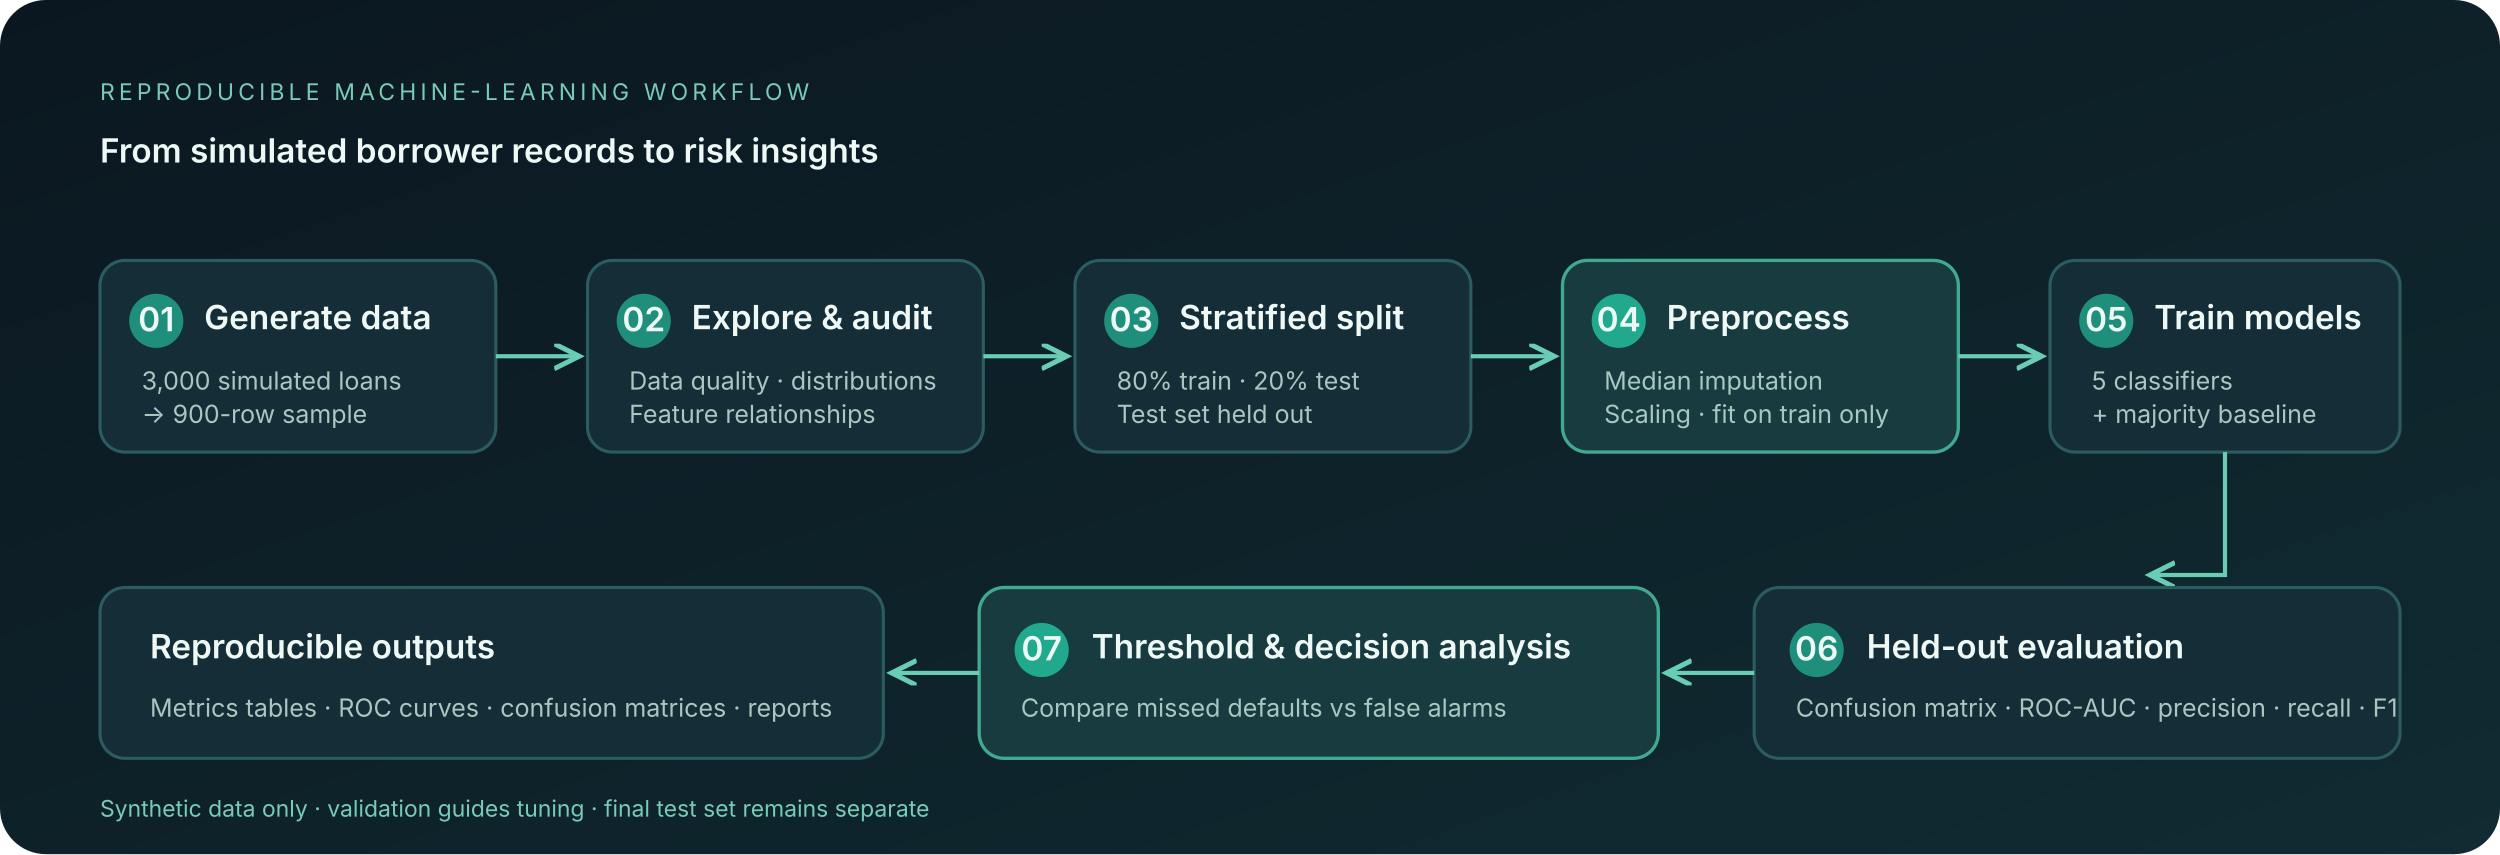
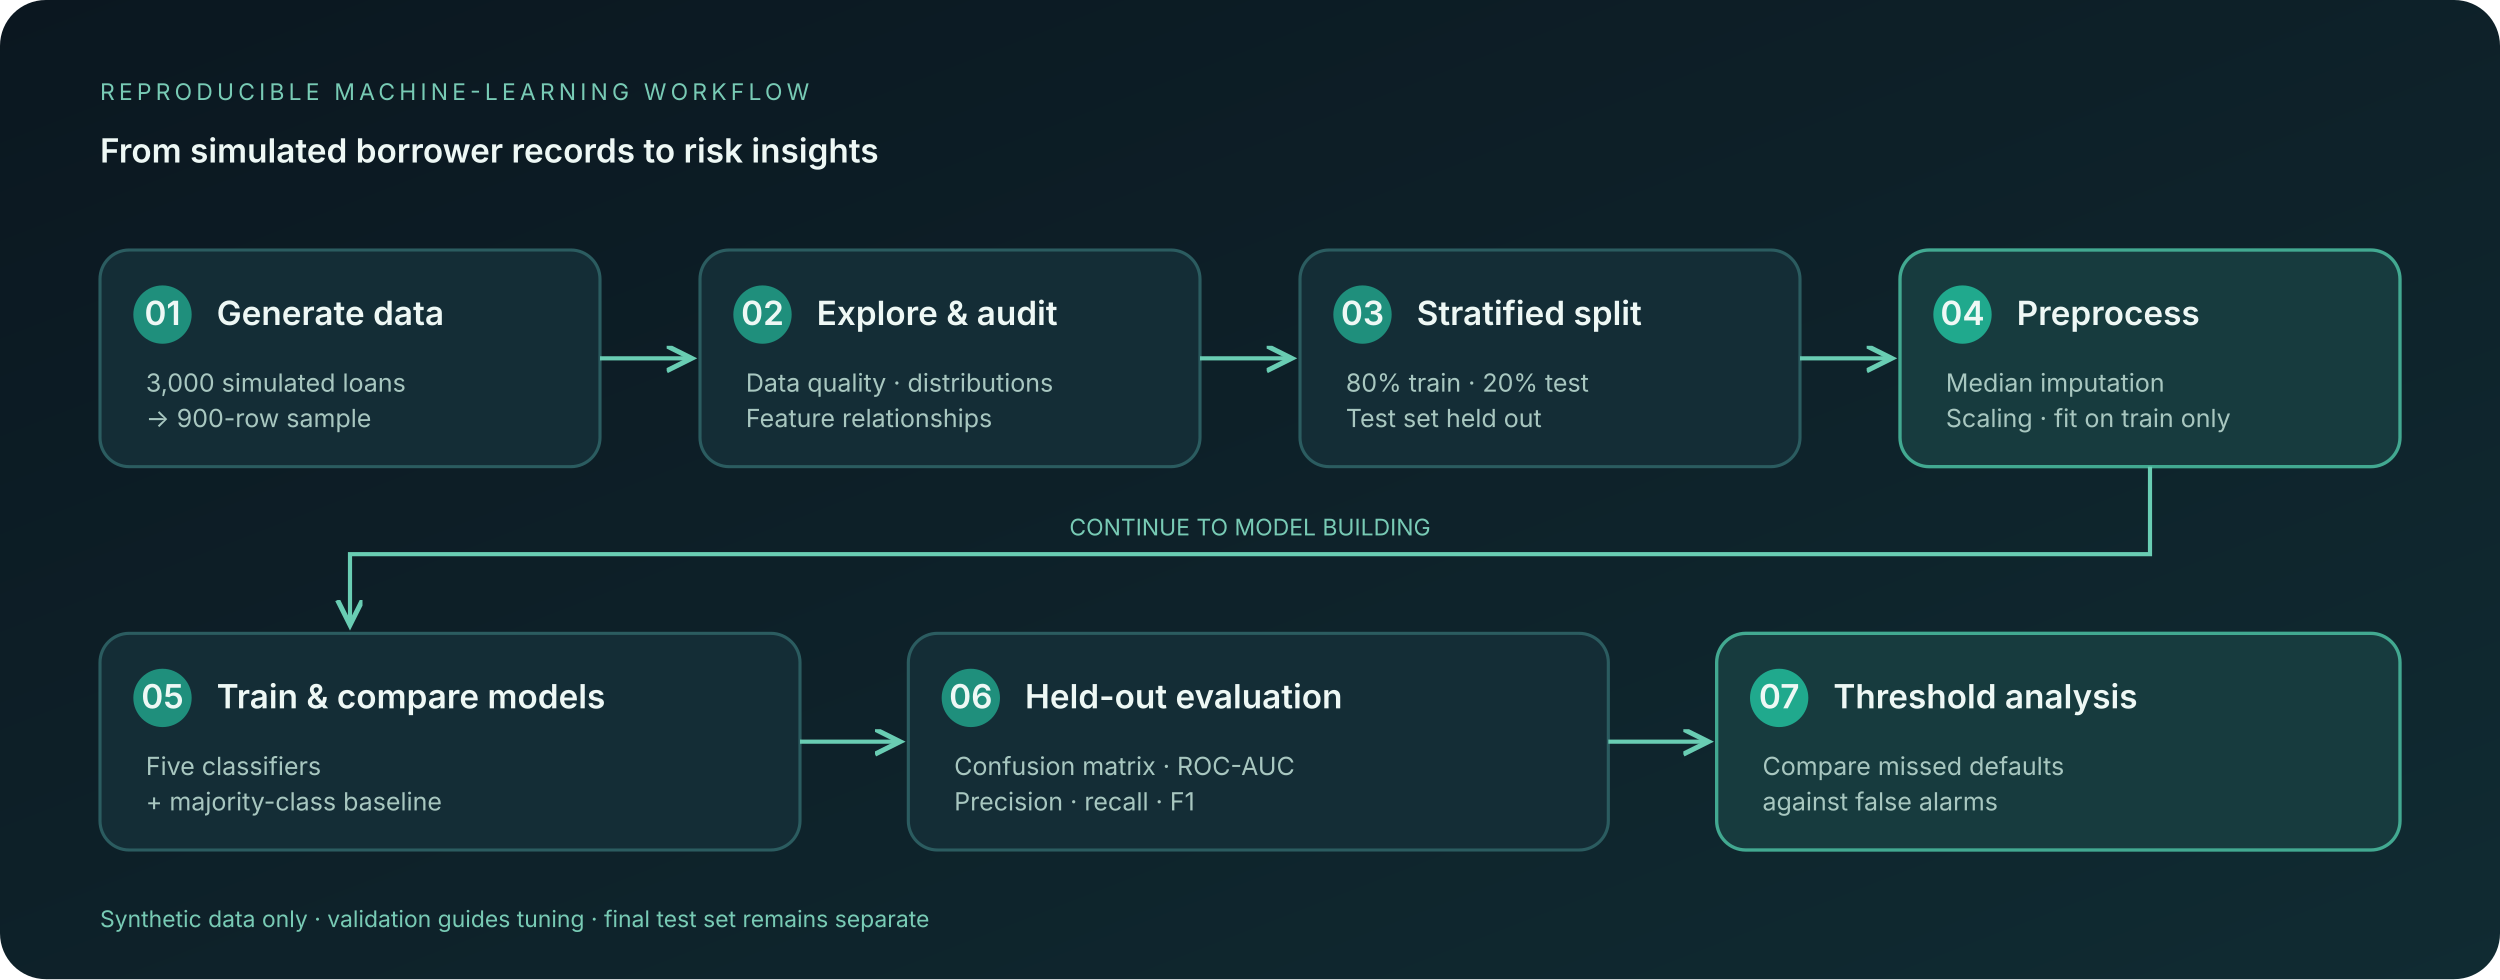
- <svg xmlns="http://www.w3.org/2000/svg" width="1200" height="410" viewBox="0 0 1200 410" role="img" aria-labelledby="title desc">
+ <svg xmlns="http://www.w3.org/2000/svg" width="1200" height="470" viewBox="0 0 1200 470" role="img" aria-labelledby="title desc">
  <defs>
    <linearGradient id="bg" x1="0" y1="0" x2="1" y2="1">
      <stop stop-color="#0b1720" />
      <stop offset="1" stop-color="#102b32" />
    </linearGradient>
    <linearGradient id="accent" x1="0" y1="0" x2="1" y2="0">
      <stop stop-color="#20b99a" />
      <stop offset="1" stop-color="#63d6b8" />
    </linearGradient>
    <marker id="arrow" markerWidth="8" markerHeight="8" refX="6" refY="3" orient="auto">
      <path d="M0 0 6 3 0 6" fill="none" stroke="#69cdb3" stroke-width="1.2" />
    </marker>
    <style>
    .node{fill:#142d36;stroke:#2b5c60;stroke-width:1.5}.node2{fill:#173b3e;stroke:#42a991;stroke-width:1.6}.label{font:600 16px Inter,Arial,sans-serif;fill:#eef8f5}.sub{font:12px Inter,Arial,sans-serif;fill:#a8c7c0}.small{font:11px Inter,Arial,sans-serif;fill:#78cbb5}.line{stroke:#69cdb3;stroke-width:2;fill:none;marker-end:url(#arrow)}
  </style>
  </defs>
-   <rect width="1200" height="410" rx="22" fill="url(#bg)" />
+   <rect width="1200" height="470" rx="22" fill="url(#bg)" />
  <text x="48" y="48" class="small" letter-spacing="2">REPRODUCIBLE MACHINE-LEARNING WORKFLOW</text>
  <text x="48" y="78" class="label" font-size="23">From simulated borrower records to risk insights</text>
-   <rect class="node" x="48" y="125" width="190" height="92" rx="12" />
-   <circle cx="75" cy="154" r="13" fill="#1f8f7c" />
-   <text x="75" y="159" text-anchor="middle" class="label" font-size="12">01</text>
-   <text x="98" y="158" class="label">Generate data</text>
-   <text x="68" y="187" class="sub">3,000 simulated loans</text>
-   <text x="68" y="203" class="sub">→ 900-row sample</text>
-   <path class="line" d="M238 171H278" />
-   <rect class="node" x="282" y="125" width="190" height="92" rx="12" />
-   <circle cx="309" cy="154" r="13" fill="#1f8f7c" />
-   <text x="309" y="159" text-anchor="middle" class="label" font-size="12">02</text>
-   <text x="332" y="158" class="label">Explore &amp; audit</text>
-   <text x="302" y="187" class="sub">Data quality · distributions</text>
-   <text x="302" y="203" class="sub">Feature relationships</text>
-   <path class="line" d="M472 171H512" />
-   <rect class="node" x="516" y="125" width="190" height="92" rx="12" />
-   <circle cx="543" cy="154" r="13" fill="#1f8f7c" />
-   <text x="543" y="159" text-anchor="middle" class="label" font-size="12">03</text>
-   <text x="566" y="158" class="label">Stratified split</text>
-   <text x="536" y="187" class="sub">80% train · 20% test</text>
-   <text x="536" y="203" class="sub">Test set held out</text>
-   <path class="line" d="M706 171H746" />
-   <rect class="node2" x="750" y="125" width="190" height="92" rx="12" />
-   <circle cx="777" cy="154" r="13" fill="#20a98d" />
-   <text x="777" y="159" text-anchor="middle" class="label" font-size="12">04</text>
-   <text x="800" y="158" class="label">Preprocess</text>
-   <text x="770" y="187" class="sub">Median imputation</text>
-   <text x="770" y="203" class="sub">Scaling · fit on train only</text>
-   <path class="line" d="M940 171H980" />
-   <rect class="node" x="984" y="125" width="168" height="92" rx="12" />
-   <circle cx="1011" cy="154" r="13" fill="#1f8f7c" />
-   <text x="1011" y="159" text-anchor="middle" class="label" font-size="12">05</text>
-   <text x="1034" y="158" class="label">Train models</text>
-   <text x="1004" y="187" class="sub">5 classifiers</text>
-   <text x="1004" y="203" class="sub">+ majority baseline</text>
-   <path class="line" d="M1068 217V276H1032" />
-   <rect class="node" x="842" y="282" width="310" height="82" rx="12" />
-   <circle cx="872" cy="312" r="13" fill="#1f8f7c" />
-   <text x="872" y="317" text-anchor="middle" class="label" font-size="12">06</text>
-   <text x="896" y="316" class="label">Held-out evaluation</text>
-   <text x="862" y="344" class="sub">Confusion matrix · ROC-AUC · precision · recall · F1</text>
-   <path class="line" d="M842 323H800" />
-   <rect class="node2" x="470" y="282" width="326" height="82" rx="12" />
-   <circle cx="500" cy="312" r="13" fill="#20a98d" />
-   <text x="500" y="317" text-anchor="middle" class="label" font-size="12">07</text>
-   <text x="524" y="316" class="label">Threshold &amp; decision analysis</text>
-   <text x="490" y="344" class="sub">Compare missed defaults vs false alarms</text>
-   <path class="line" d="M470 323H428" />
-   <rect class="node" x="48" y="282" width="376" height="82" rx="12" />
-   <text x="72" y="316" class="label">Reproducible outputs</text>
-   <text x="72" y="344" class="sub">Metrics tables · ROC curves · confusion matrices · reports</text>
-   <text x="48" y="392" class="small">Synthetic data only · validation guides tuning · final test set remains separate</text>
+   <rect class="node" x="48" y="120" width="240" height="104" rx="14" />
+   <circle cx="78" cy="151" r="14" fill="#1f8f7c" />
+   <text x="78" y="156" text-anchor="middle" class="label" font-size="12">01</text>
+   <text x="104" y="156" class="label">Generate data</text>
+   <text x="70" y="188" class="sub">3,000 simulated loans</text>
+   <text x="70" y="205" class="sub">→ 900-row sample</text>
+   <path class="line" d="M288 172H332" />
+   <rect class="node" x="336" y="120" width="240" height="104" rx="14" />
+   <circle cx="366" cy="151" r="14" fill="#1f8f7c" />
+   <text x="366" y="156" text-anchor="middle" class="label" font-size="12">02</text>
+   <text x="392" y="156" class="label">Explore &amp; audit</text>
+   <text x="358" y="188" class="sub">Data quality · distributions</text>
+   <text x="358" y="205" class="sub">Feature relationships</text>
+   <path class="line" d="M576 172H620" />
+   <rect class="node" x="624" y="120" width="240" height="104" rx="14" />
+   <circle cx="654" cy="151" r="14" fill="#1f8f7c" />
+   <text x="654" y="156" text-anchor="middle" class="label" font-size="12">03</text>
+   <text x="680" y="156" class="label">Stratified split</text>
+   <text x="646" y="188" class="sub">80% train · 20% test</text>
+   <text x="646" y="205" class="sub">Test set held out</text>
+   <path class="line" d="M864 172H908" />
+   <rect class="node2" x="912" y="120" width="240" height="104" rx="14" />
+   <circle cx="942" cy="151" r="14" fill="#20a98d" />
+   <text x="942" y="156" text-anchor="middle" class="label" font-size="12">04</text>
+   <text x="968" y="156" class="label">Preprocess</text>
+   <text x="934" y="188" class="sub">Median imputation</text>
+   <text x="934" y="205" class="sub">Scaling · fit on train only</text>
+   <path d="M1032 224V266H168V300" class="line" />
+   <text x="600" y="257" text-anchor="middle" class="small">CONTINUE TO MODEL BUILDING</text>
+   <rect class="node" x="48" y="304" width="336" height="104" rx="14" />
+   <circle cx="78" cy="335" r="14" fill="#1f8f7c" />
+   <text x="78" y="340" text-anchor="middle" class="label" font-size="12">05</text>
+   <text x="104" y="340" class="label">Train &amp; compare models</text>
+   <text x="70" y="372" class="sub">Five classifiers</text>
+   <text x="70" y="389" class="sub">+ majority-class baseline</text>
+   <path class="line" d="M384 356H432" />
+   <rect class="node" x="436" y="304" width="336" height="104" rx="14" />
+   <circle cx="466" cy="335" r="14" fill="#1f8f7c" />
+   <text x="466" y="340" text-anchor="middle" class="label" font-size="12">06</text>
+   <text x="492" y="340" class="label">Held-out evaluation</text>
+   <text x="458" y="372" class="sub">Confusion matrix · ROC-AUC</text>
+   <text x="458" y="389" class="sub">Precision · recall · F1</text>
+   <path class="line" d="M772 356H820" />
+   <rect class="node2" x="824" y="304" width="328" height="104" rx="14" />
+   <circle cx="854" cy="335" r="14" fill="#20a98d" />
+   <text x="854" y="340" text-anchor="middle" class="label" font-size="12">07</text>
+   <text x="880" y="340" class="label">Threshold analysis</text>
+   <text x="846" y="372" class="sub">Compare missed defaults</text>
+   <text x="846" y="389" class="sub">against false alarms</text>
+   <text x="48" y="445" class="small">Synthetic data only · validation guides tuning · final test set remains separate</text>
</svg>
